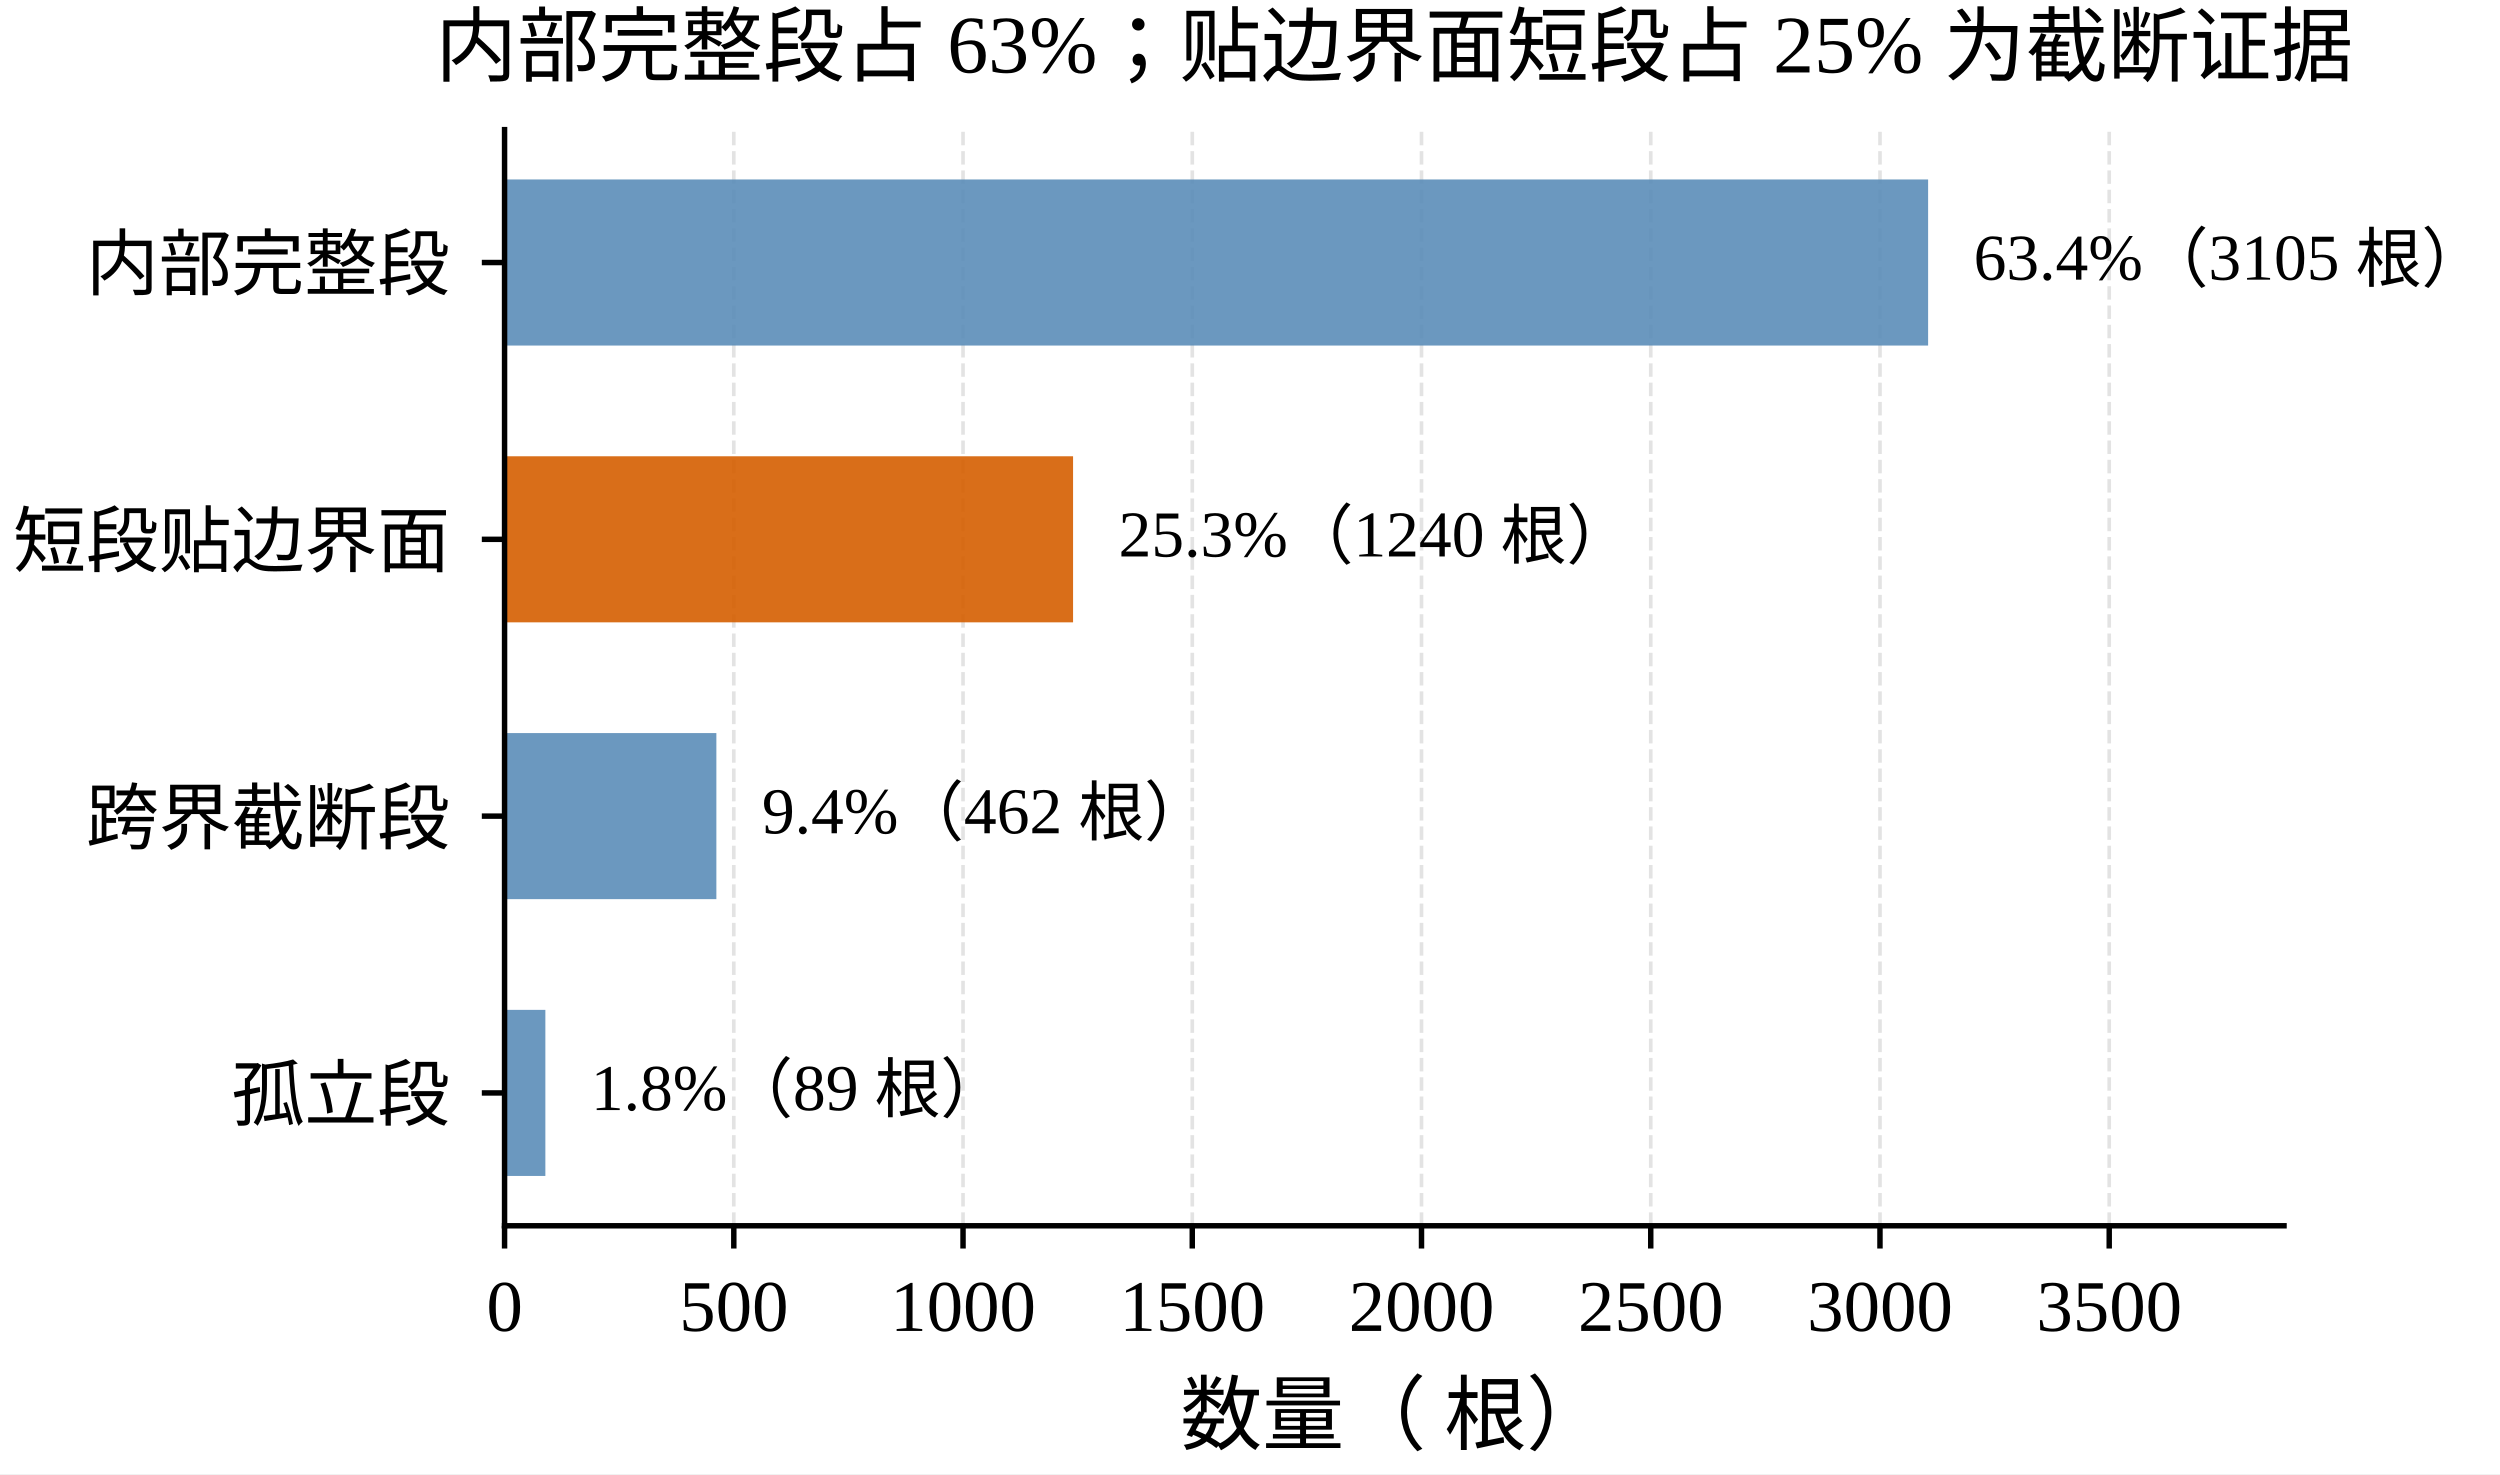
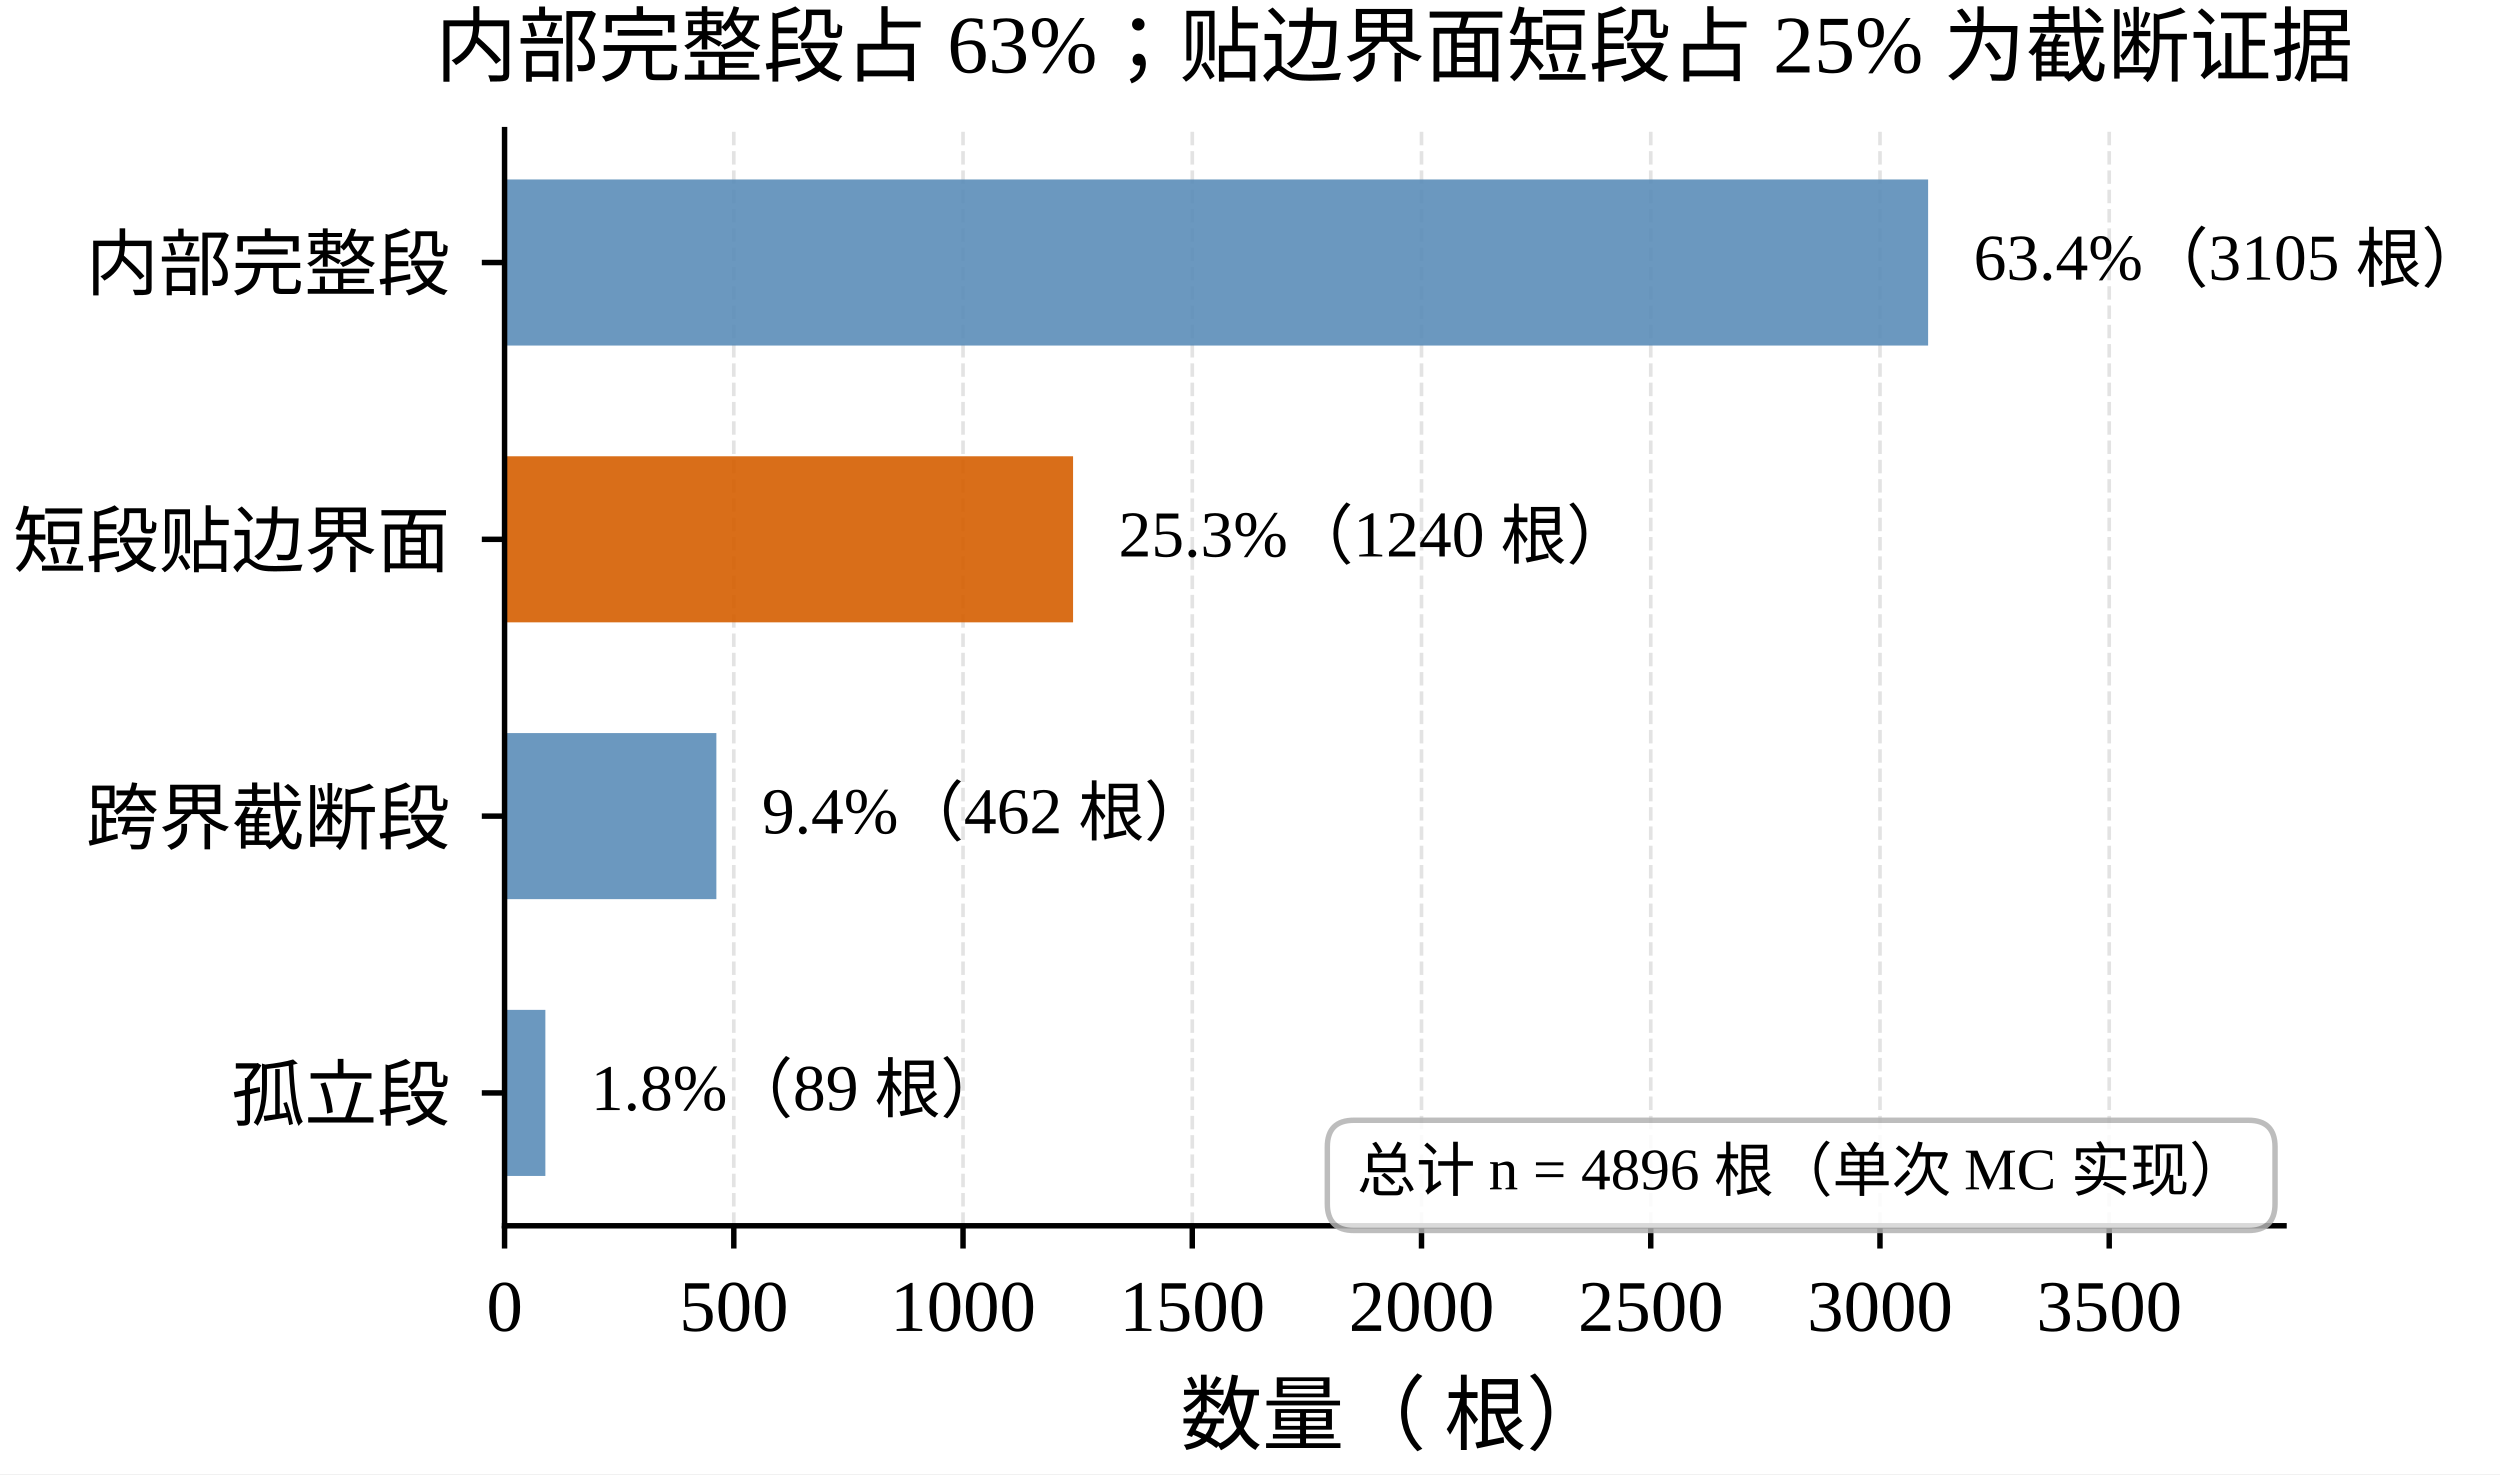
<svg xmlns="http://www.w3.org/2000/svg" xmlns:xlink="http://www.w3.org/1999/xlink" width="274.693pt" height="161.968pt" viewBox="0 0 274.693 161.968" version="1.1">
  <defs>
    <style type="text/css">*{stroke-linejoin: round; stroke-linecap: butt}</style>
  </defs>
  <g id="figure_1">
    <g id="patch_1">
      <path d="M 0 161.968  L 274.693 161.968  L 274.693 0  L 0 0  z " style="fill: #ffffff" />
    </g>
    <g id="axes_1">
      <g id="patch_2">
        <path d="M 55.44 134.685  L 250.96 134.685  L 250.96 14.245  L 55.44 14.245  z " style="fill: #ffffff" />
      </g>
      <g id="matplotlib.axis_1">
        <g id="xtick_1">
          <g id="line2d_1">
-             <path d="M 55.44 134.685  L 55.44 14.245  " clip-path="url(#pe015883a15)" style="fill: none; stroke-dasharray: 1.48,0.64; stroke-dashoffset: 0; stroke: #b0b0b0; stroke-opacity: 0.35; stroke-width: 0.4" />
+             <path d="M 55.44 134.685  L 55.44 14.245  " clip-path="url(#pb673f243b5)" style="fill: none; stroke-dasharray: 1.48,0.64; stroke-dashoffset: 0; stroke: #b0b0b0; stroke-opacity: 0.35; stroke-width: 0.4" />
          </g>
          <g id="line2d_2">
            <defs>
-               <path id="m3ba4cacf06" d="M 0 0  L 0 2.5  " style="stroke: #000000; stroke-width: 0.6" />
+               <path id="ma88dd1290d" d="M 0 0  L 0 2.5  " style="stroke: #000000; stroke-width: 0.6" />
            </defs>
            <g>
-               <use xlink:href="#m3ba4cacf06" x="55.44" y="134.685" style="stroke: #000000; stroke-width: 0.6" />
+               <use xlink:href="#ma88dd1290d" x="55.44" y="134.685" style="stroke: #000000; stroke-width: 0.6" />
            </g>
          </g>
          <g id="text_1">
            <text style="font-size: 8px; font-family: 'Times New Roman', 'STIXGeneral', 'DejaVu Serif', 'Source Han Serif SC', 'SimSun', 'STSong', 'SimHei', 'Microsoft YaHei'; text-anchor: middle" x="55.44" y="146.24" transform="rotate(-0 55.44 146.24)">0</text>
          </g>
        </g>
        <g id="xtick_2">
          <g id="line2d_3">
-             <path d="M 80.628 134.685  L 80.628 14.245  " clip-path="url(#pe015883a15)" style="fill: none; stroke-dasharray: 1.48,0.64; stroke-dashoffset: 0; stroke: #b0b0b0; stroke-opacity: 0.35; stroke-width: 0.4" />
+             <path d="M 80.628 134.685  L 80.628 14.245  " clip-path="url(#pb673f243b5)" style="fill: none; stroke-dasharray: 1.48,0.64; stroke-dashoffset: 0; stroke: #b0b0b0; stroke-opacity: 0.35; stroke-width: 0.4" />
          </g>
          <g id="line2d_4">
            <g>
-               <use xlink:href="#m3ba4cacf06" x="80.628" y="134.685" style="stroke: #000000; stroke-width: 0.6" />
+               <use xlink:href="#ma88dd1290d" x="80.628" y="134.685" style="stroke: #000000; stroke-width: 0.6" />
            </g>
          </g>
          <g id="text_2">
            <text style="font-size: 8px; font-family: 'Times New Roman', 'STIXGeneral', 'DejaVu Serif', 'Source Han Serif SC', 'SimSun', 'STSong', 'SimHei', 'Microsoft YaHei'; text-anchor: middle" x="80.628" y="146.24" transform="rotate(-0 80.62772 146.24)">500</text>
          </g>
        </g>
        <g id="xtick_3">
          <g id="line2d_5">
-             <path d="M 105.815 134.685  L 105.815 14.245  " clip-path="url(#pe015883a15)" style="fill: none; stroke-dasharray: 1.48,0.64; stroke-dashoffset: 0; stroke: #b0b0b0; stroke-opacity: 0.35; stroke-width: 0.4" />
+             <path d="M 105.815 134.685  L 105.815 14.245  " clip-path="url(#pb673f243b5)" style="fill: none; stroke-dasharray: 1.48,0.64; stroke-dashoffset: 0; stroke: #b0b0b0; stroke-opacity: 0.35; stroke-width: 0.4" />
          </g>
          <g id="line2d_6">
            <g>
-               <use xlink:href="#m3ba4cacf06" x="105.815" y="134.685" style="stroke: #000000; stroke-width: 0.6" />
+               <use xlink:href="#ma88dd1290d" x="105.815" y="134.685" style="stroke: #000000; stroke-width: 0.6" />
            </g>
          </g>
          <g id="text_3">
            <text style="font-size: 8px; font-family: 'Times New Roman', 'STIXGeneral', 'DejaVu Serif', 'Source Han Serif SC', 'SimSun', 'STSong', 'SimHei', 'Microsoft YaHei'; text-anchor: middle" x="105.815" y="146.24" transform="rotate(-0 105.8154 146.24)">1000</text>
          </g>
        </g>
        <g id="xtick_4">
          <g id="line2d_7">
-             <path d="M 131.003 134.685  L 131.003 14.245  " clip-path="url(#pe015883a15)" style="fill: none; stroke-dasharray: 1.48,0.64; stroke-dashoffset: 0; stroke: #b0b0b0; stroke-opacity: 0.35; stroke-width: 0.4" />
+             <path d="M 131.003 134.685  L 131.003 14.245  " clip-path="url(#pb673f243b5)" style="fill: none; stroke-dasharray: 1.48,0.64; stroke-dashoffset: 0; stroke: #b0b0b0; stroke-opacity: 0.35; stroke-width: 0.4" />
          </g>
          <g id="line2d_8">
            <g>
-               <use xlink:href="#m3ba4cacf06" x="131.003" y="134.685" style="stroke: #000000; stroke-width: 0.6" />
+               <use xlink:href="#ma88dd1290d" x="131.003" y="134.685" style="stroke: #000000; stroke-width: 0.6" />
            </g>
          </g>
          <g id="text_4">
            <text style="font-size: 8px; font-family: 'Times New Roman', 'STIXGeneral', 'DejaVu Serif', 'Source Han Serif SC', 'SimSun', 'STSong', 'SimHei', 'Microsoft YaHei'; text-anchor: middle" x="131.003" y="146.24" transform="rotate(-0 131.0032 146.24)">1500</text>
          </g>
        </g>
        <g id="xtick_5">
          <g id="line2d_9">
-             <path d="M 156.191 134.685  L 156.191 14.245  " clip-path="url(#pe015883a15)" style="fill: none; stroke-dasharray: 1.48,0.64; stroke-dashoffset: 0; stroke: #b0b0b0; stroke-opacity: 0.35; stroke-width: 0.4" />
+             <path d="M 156.191 134.685  L 156.191 14.245  " clip-path="url(#pb673f243b5)" style="fill: none; stroke-dasharray: 1.48,0.64; stroke-dashoffset: 0; stroke: #b0b0b0; stroke-opacity: 0.35; stroke-width: 0.4" />
          </g>
          <g id="line2d_10">
            <g>
-               <use xlink:href="#m3ba4cacf06" x="156.191" y="134.685" style="stroke: #000000; stroke-width: 0.6" />
+               <use xlink:href="#ma88dd1290d" x="156.191" y="134.685" style="stroke: #000000; stroke-width: 0.6" />
            </g>
          </g>
          <g id="text_5">
            <text style="font-size: 8px; font-family: 'Times New Roman', 'STIXGeneral', 'DejaVu Serif', 'Source Han Serif SC', 'SimSun', 'STSong', 'SimHei', 'Microsoft YaHei'; text-anchor: middle" x="156.191" y="146.24" transform="rotate(-0 156.1909 146.24)">2000</text>
          </g>
        </g>
        <g id="xtick_6">
          <g id="line2d_11">
-             <path d="M 181.379 134.685  L 181.379 14.245  " clip-path="url(#pe015883a15)" style="fill: none; stroke-dasharray: 1.48,0.64; stroke-dashoffset: 0; stroke: #b0b0b0; stroke-opacity: 0.35; stroke-width: 0.4" />
+             <path d="M 181.379 134.685  L 181.379 14.245  " clip-path="url(#pb673f243b5)" style="fill: none; stroke-dasharray: 1.48,0.64; stroke-dashoffset: 0; stroke: #b0b0b0; stroke-opacity: 0.35; stroke-width: 0.4" />
          </g>
          <g id="line2d_12">
            <g>
-               <use xlink:href="#m3ba4cacf06" x="181.379" y="134.685" style="stroke: #000000; stroke-width: 0.6" />
+               <use xlink:href="#ma88dd1290d" x="181.379" y="134.685" style="stroke: #000000; stroke-width: 0.6" />
            </g>
          </g>
          <g id="text_6">
            <text style="font-size: 8px; font-family: 'Times New Roman', 'STIXGeneral', 'DejaVu Serif', 'Source Han Serif SC', 'SimSun', 'STSong', 'SimHei', 'Microsoft YaHei'; text-anchor: middle" x="181.379" y="146.24" transform="rotate(-0 181.3786 146.24)">2500</text>
          </g>
        </g>
        <g id="xtick_7">
          <g id="line2d_13">
-             <path d="M 206.566 134.685  L 206.566 14.245  " clip-path="url(#pe015883a15)" style="fill: none; stroke-dasharray: 1.48,0.64; stroke-dashoffset: 0; stroke: #b0b0b0; stroke-opacity: 0.35; stroke-width: 0.4" />
+             <path d="M 206.566 134.685  L 206.566 14.245  " clip-path="url(#pb673f243b5)" style="fill: none; stroke-dasharray: 1.48,0.64; stroke-dashoffset: 0; stroke: #b0b0b0; stroke-opacity: 0.35; stroke-width: 0.4" />
          </g>
          <g id="line2d_14">
            <g>
-               <use xlink:href="#m3ba4cacf06" x="206.566" y="134.685" style="stroke: #000000; stroke-width: 0.6" />
+               <use xlink:href="#ma88dd1290d" x="206.566" y="134.685" style="stroke: #000000; stroke-width: 0.6" />
            </g>
          </g>
          <g id="text_7">
            <text style="font-size: 8px; font-family: 'Times New Roman', 'STIXGeneral', 'DejaVu Serif', 'Source Han Serif SC', 'SimSun', 'STSong', 'SimHei', 'Microsoft YaHei'; text-anchor: middle" x="206.566" y="146.24" transform="rotate(-0 206.5663 146.24)">3000</text>
          </g>
        </g>
        <g id="xtick_8">
          <g id="line2d_15">
-             <path d="M 231.754 134.685  L 231.754 14.245  " clip-path="url(#pe015883a15)" style="fill: none; stroke-dasharray: 1.48,0.64; stroke-dashoffset: 0; stroke: #b0b0b0; stroke-opacity: 0.35; stroke-width: 0.4" />
+             <path d="M 231.754 134.685  L 231.754 14.245  " clip-path="url(#pb673f243b5)" style="fill: none; stroke-dasharray: 1.48,0.64; stroke-dashoffset: 0; stroke: #b0b0b0; stroke-opacity: 0.35; stroke-width: 0.4" />
          </g>
          <g id="line2d_16">
            <g>
-               <use xlink:href="#m3ba4cacf06" x="231.754" y="134.685" style="stroke: #000000; stroke-width: 0.6" />
+               <use xlink:href="#ma88dd1290d" x="231.754" y="134.685" style="stroke: #000000; stroke-width: 0.6" />
            </g>
          </g>
          <g id="text_8">
            <text style="font-size: 8px; font-family: 'Times New Roman', 'STIXGeneral', 'DejaVu Serif', 'Source Han Serif SC', 'SimSun', 'STSong', 'SimHei', 'Microsoft YaHei'; text-anchor: middle" x="231.754" y="146.24" transform="rotate(-0 231.754 146.24)">3500</text>
          </g>
        </g>
        <g id="text_9">
          <text style="font-size: 9px; font-family: 'Times New Roman', 'STIXGeneral', 'DejaVu Serif', 'Source Han Serif SC', 'SimSun', 'STSong', 'SimHei', 'Microsoft YaHei'; text-anchor: middle" x="153.2" y="158.603" transform="rotate(-0 153.1998 158.6028)">数量（ 根）</text>
        </g>
      </g>
      <g id="matplotlib.axis_2">
        <g id="ytick_1">
          <g id="line2d_17">
            <defs>
-               <path id="mf3223022e1" d="M 0 0  L -2.5 0  " style="stroke: #000000; stroke-width: 0.6" />
+               <path id="m19bde794d4" d="M 0 0  L -2.5 0  " style="stroke: #000000; stroke-width: 0.6" />
            </defs>
            <g>
-               <use xlink:href="#mf3223022e1" x="55.44" y="120.086" style="stroke: #000000; stroke-width: 0.6" />
+               <use xlink:href="#m19bde794d4" x="55.44" y="120.086" style="stroke: #000000; stroke-width: 0.6" />
            </g>
          </g>
          <g id="text_10">
            <text style="font-size: 8px; font-family: 'Times New Roman', 'STIXGeneral', 'DejaVu Serif', 'Source Han Serif SC', 'SimSun', 'STSong', 'SimHei', 'Microsoft YaHei'; text-anchor: end" x="49.44" y="123.062" transform="rotate(-0 49.44 123.0624)">孤立段</text>
          </g>
        </g>
        <g id="ytick_2">
          <g id="line2d_18">
            <g>
-               <use xlink:href="#mf3223022e1" x="55.44" y="89.672" style="stroke: #000000; stroke-width: 0.6" />
+               <use xlink:href="#m19bde794d4" x="55.44" y="89.672" style="stroke: #000000; stroke-width: 0.6" />
            </g>
          </g>
          <g id="text_11">
            <text style="font-size: 8px; font-family: 'Times New Roman', 'STIXGeneral', 'DejaVu Serif', 'Source Han Serif SC', 'SimSun', 'STSong', 'SimHei', 'Microsoft YaHei'; text-anchor: end" x="49.44" y="92.696" transform="rotate(-0 49.44 92.69637)">跨界截断段</text>
          </g>
        </g>
        <g id="ytick_3">
          <g id="line2d_19">
            <g>
-               <use xlink:href="#mf3223022e1" x="55.44" y="59.258" style="stroke: #000000; stroke-width: 0.6" />
+               <use xlink:href="#m19bde794d4" x="55.44" y="59.258" style="stroke: #000000; stroke-width: 0.6" />
            </g>
          </g>
          <g id="text_12">
            <text style="font-size: 8px; font-family: 'Times New Roman', 'STIXGeneral', 'DejaVu Serif', 'Source Han Serif SC', 'SimSun', 'STSong', 'SimHei', 'Microsoft YaHei'; text-anchor: end" x="49.44" y="62.238" transform="rotate(-0 49.44 62.23844)">短段贴边界面</text>
          </g>
        </g>
        <g id="ytick_4">
          <g id="line2d_20">
            <g>
-               <use xlink:href="#mf3223022e1" x="55.44" y="28.844" style="stroke: #000000; stroke-width: 0.6" />
+               <use xlink:href="#m19bde794d4" x="55.44" y="28.844" style="stroke: #000000; stroke-width: 0.6" />
            </g>
          </g>
          <g id="text_13">
            <text style="font-size: 8px; font-family: 'Times New Roman', 'STIXGeneral', 'DejaVu Serif', 'Source Han Serif SC', 'SimSun', 'STSong', 'SimHei', 'Microsoft YaHei'; text-anchor: end" x="49.44" y="31.804" transform="rotate(-0 49.44 31.80427)">内部完整段</text>
          </g>
        </g>
      </g>
      <g id="patch_3">
-         <path d="M 55.44 129.21  L 59.923 129.21  L 59.923 110.962  L 55.44 110.962  z " clip-path="url(#pe015883a15)" style="fill: #5b8db8; opacity: 0.9" />
+         <path d="M 55.44 129.21  L 59.923 129.21  L 59.923 110.962  L 55.44 110.962  z " clip-path="url(#pb673f243b5)" style="fill: #5b8db8; opacity: 0.9" />
      </g>
      <g id="patch_4">
-         <path d="M 55.44 98.796  L 78.713 98.796  L 78.713 80.548  L 55.44 80.548  z " clip-path="url(#pe015883a15)" style="fill: #5b8db8; opacity: 0.9" />
+         <path d="M 55.44 98.796  L 78.713 98.796  L 78.713 80.548  L 55.44 80.548  z " clip-path="url(#pb673f243b5)" style="fill: #5b8db8; opacity: 0.9" />
      </g>
      <g id="patch_5">
-         <path d="M 55.44 68.382  L 117.906 68.382  L 117.906 50.134  L 55.44 50.134  z " clip-path="url(#pe015883a15)" style="fill: #d55e00; opacity: 0.9" />
+         <path d="M 55.44 68.382  L 117.906 68.382  L 117.906 50.134  L 55.44 50.134  z " clip-path="url(#pb673f243b5)" style="fill: #d55e00; opacity: 0.9" />
      </g>
      <g id="patch_6">
-         <path d="M 55.44 37.968  L 211.856 37.968  L 211.856 19.719  L 55.44 19.719  z " clip-path="url(#pe015883a15)" style="fill: #5b8db8; opacity: 0.9" />
+         <path d="M 55.44 37.968  L 211.856 37.968  L 211.856 19.719  L 55.44 19.719  z " clip-path="url(#pb673f243b5)" style="fill: #5b8db8; opacity: 0.9" />
      </g>
      <g id="patch_7">
        <path d="M 55.44 134.685  L 55.44 14.245  " style="fill: none; stroke: #000000; stroke-width: 0.6; stroke-linejoin: miter; stroke-linecap: square" />
      </g>
      <g id="patch_8">
        <path d="M 55.44 134.685  L 250.96 134.685  " style="fill: none; stroke: #000000; stroke-width: 0.6; stroke-linejoin: miter; stroke-linecap: square" />
      </g>
      <g id="text_14">
        <text style="font-size: 7.2px; font-family: 'Times New Roman', 'STIXGeneral', 'DejaVu Serif', 'Source Han Serif SC', 'SimSun', 'STSong', 'SimHei', 'Microsoft YaHei'; text-anchor: start" x="64.923" y="121.973" transform="rotate(-0 64.92341 121.9728)">1.8%（89 根）</text>
      </g>
      <g id="text_15">
        <text style="font-size: 7.2px; font-family: 'Times New Roman', 'STIXGeneral', 'DejaVu Serif', 'Source Han Serif SC', 'SimSun', 'STSong', 'SimHei', 'Microsoft YaHei'; text-anchor: start" x="83.713" y="91.559" transform="rotate(-0 83.71345 91.55862)">9.4%（462 根）</text>
      </g>
      <g id="text_16">
        <text style="font-size: 7.2px; font-family: 'Times New Roman', 'STIXGeneral', 'DejaVu Serif', 'Source Han Serif SC', 'SimSun', 'STSong', 'SimHei', 'Microsoft YaHei'; text-anchor: start" x="122.906" y="61.144" transform="rotate(-0 122.9055 61.14444)">25.3%（1240 根）</text>
      </g>
      <g id="text_17">
        <text style="font-size: 7.2px; font-family: 'Times New Roman', 'STIXGeneral', 'DejaVu Serif', 'Source Han Serif SC', 'SimSun', 'STSong', 'SimHei', 'Microsoft YaHei'; text-anchor: start" x="216.856" y="30.73" transform="rotate(-0 216.8557 30.73027)">63.4%（3105 根）</text>
      </g>
      <g id="text_18">
        <text style="font-size: 9px; font-family: 'Times New Roman', 'STIXGeneral', 'DejaVu Serif', 'Source Han Serif SC', 'SimSun', 'STSong', 'SimHei', 'Microsoft YaHei'; text-anchor: middle" x="153.2" y="8.245" transform="rotate(-0 153.1998 8.244844)">内部完整段占 63%；贴边界面短段占 25% 为截断证据</text>
+       </g>
+       <g id="text_19">
+         <g id="patch_9">
+           <path d="M 148.768 135.201  L 247.049 135.201  Q 249.974 135.201 249.974 132.276  L 249.974 126.017  Q 249.974 123.092 247.049 123.092  L 148.768 123.092  Q 145.843 123.092 145.843 126.017  L 145.843 132.276  Q 145.843 135.201 148.768 135.201  z " style="fill: #ffffff; opacity: 0.85; stroke: #b2b2b2; stroke-width: 0.6; stroke-linejoin: miter" />
+         </g>
+         <text style="font-size: 6.5px; font-family: 'Times New Roman', 'STIXGeneral', 'DejaVu Serif', 'Source Han Serif SC', 'SimSun', 'STSong', 'SimHei', 'Microsoft YaHei'; text-anchor: end" x="247.049" y="130.886" transform="rotate(-0 247.0493 130.8858)">总计 n = 4896 根（单次 MC 实现）</text>
      </g>
    </g>
  </g>
  <defs>
-     <clipPath id="pe015883a15">
+     <clipPath id="pb673f243b5">
      <rect x="55.44" y="14.245" width="195.52" height="120.44" />
    </clipPath>
  </defs>
</svg>
